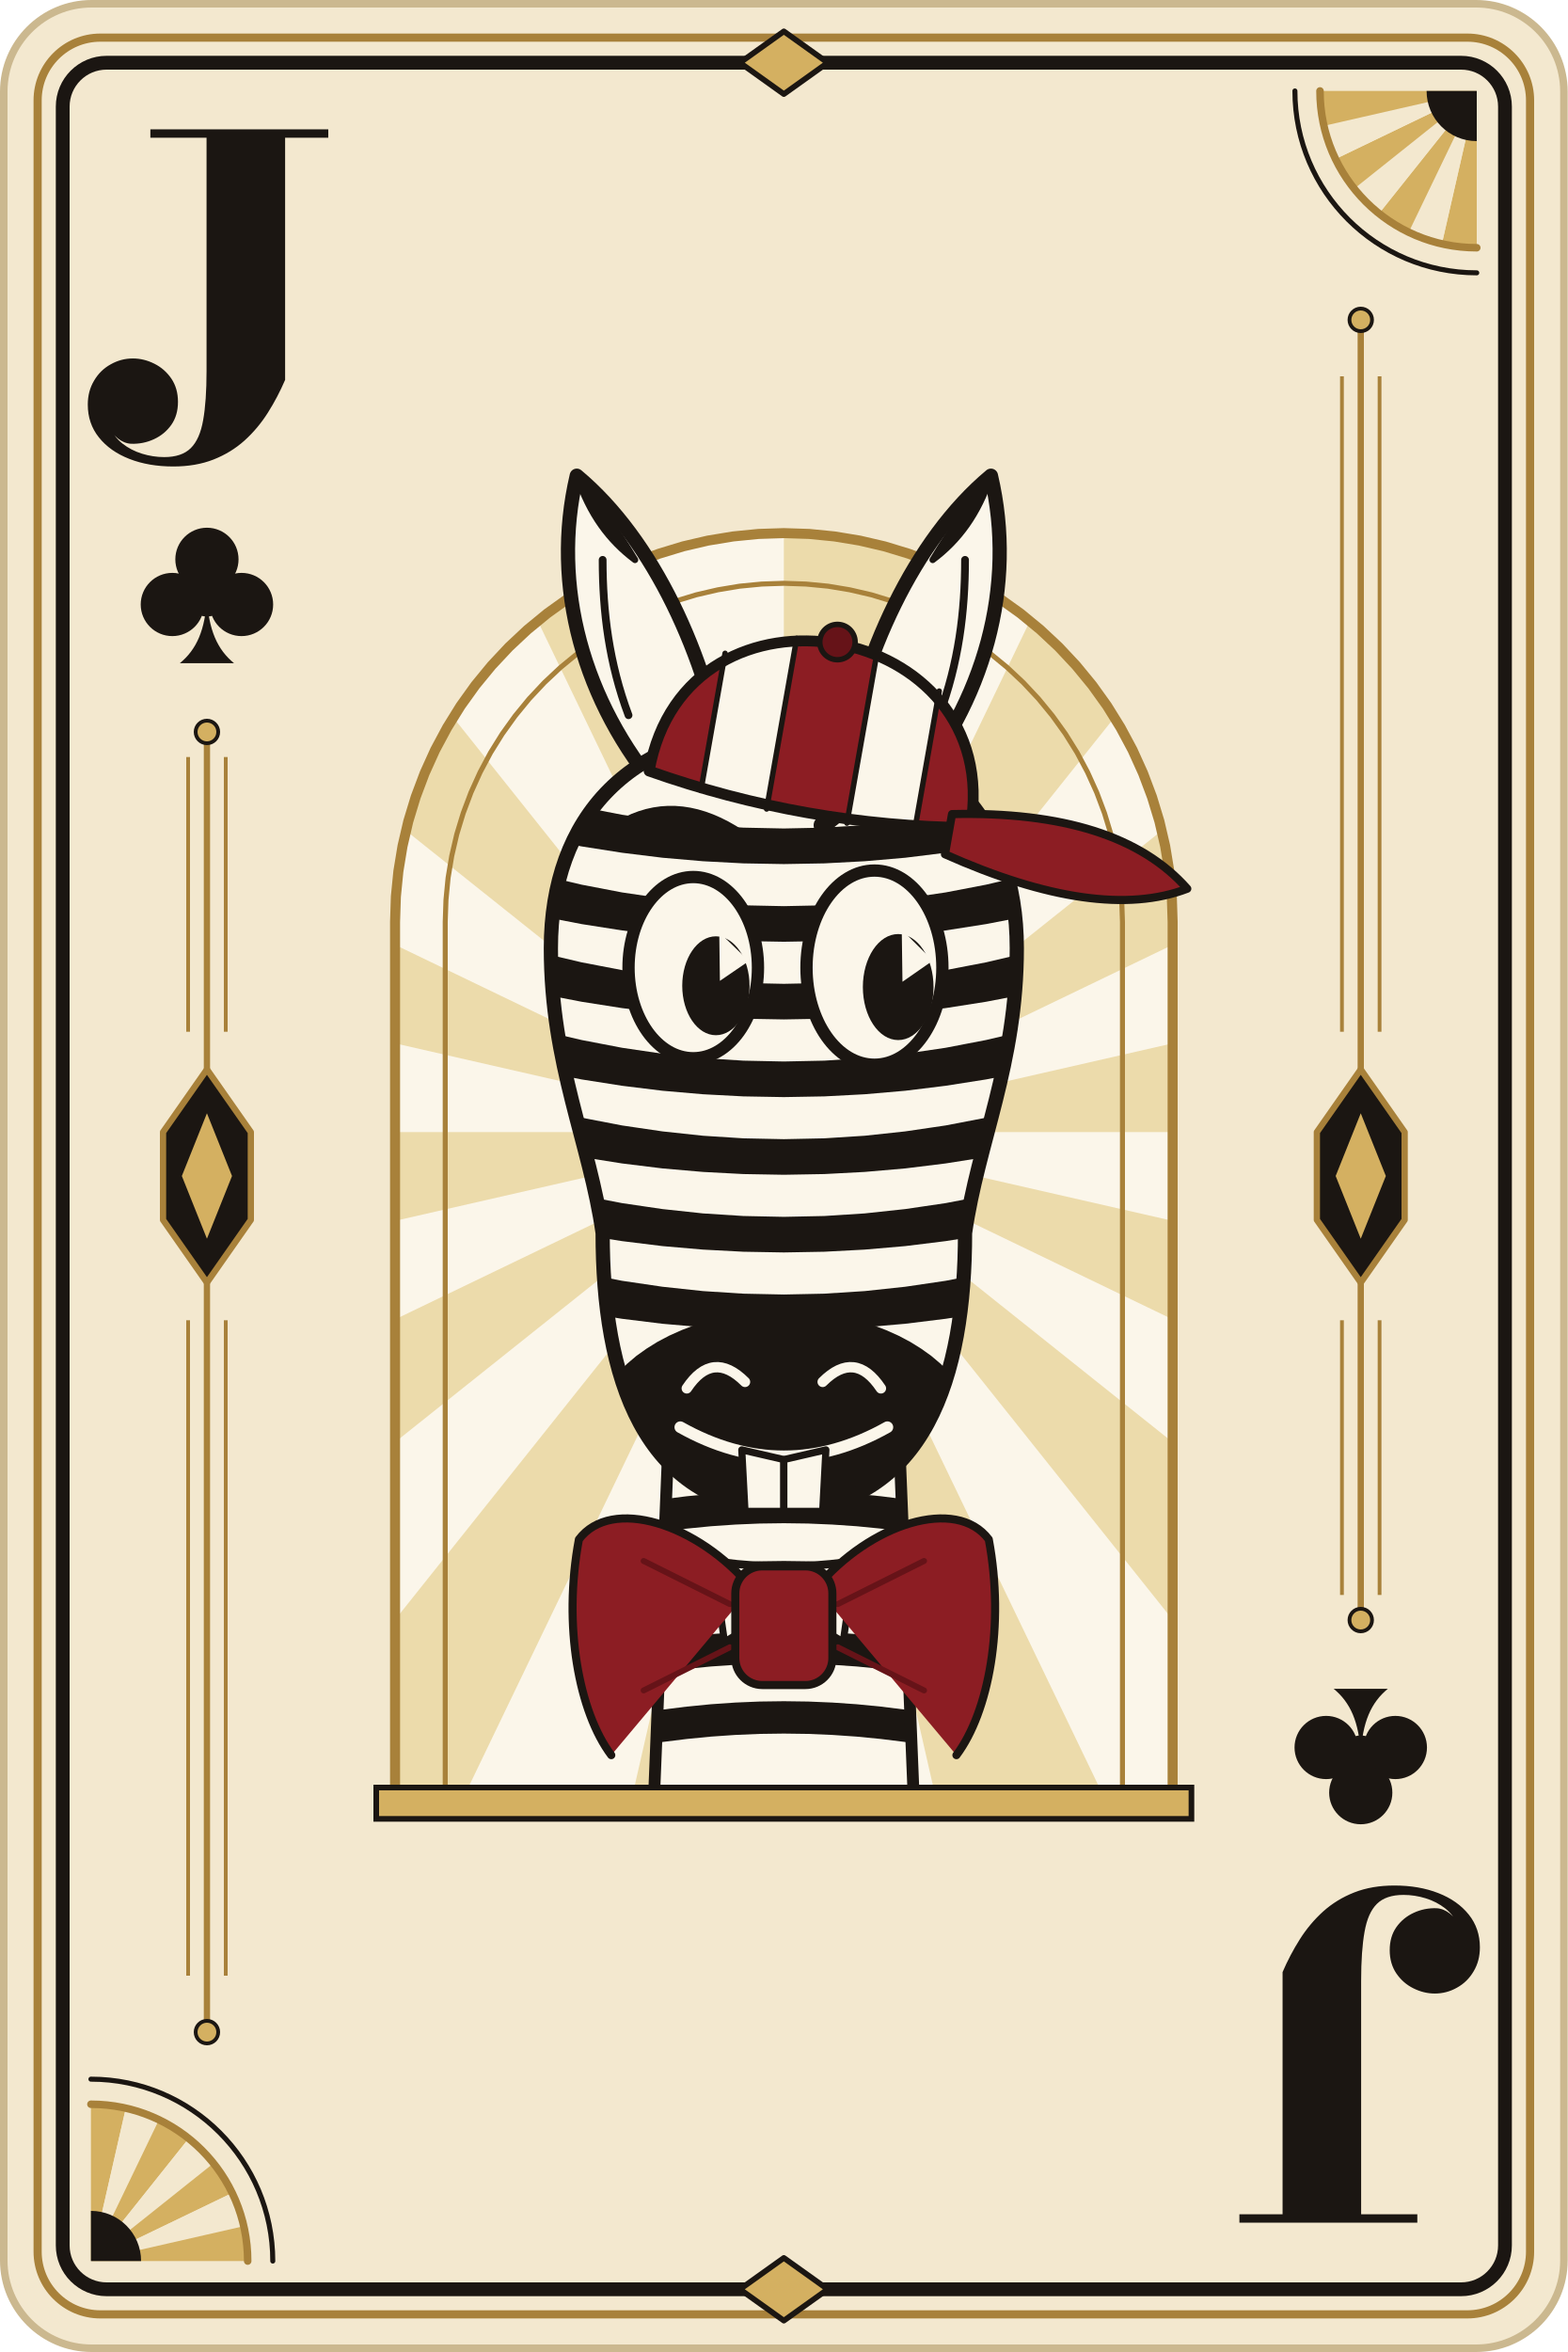
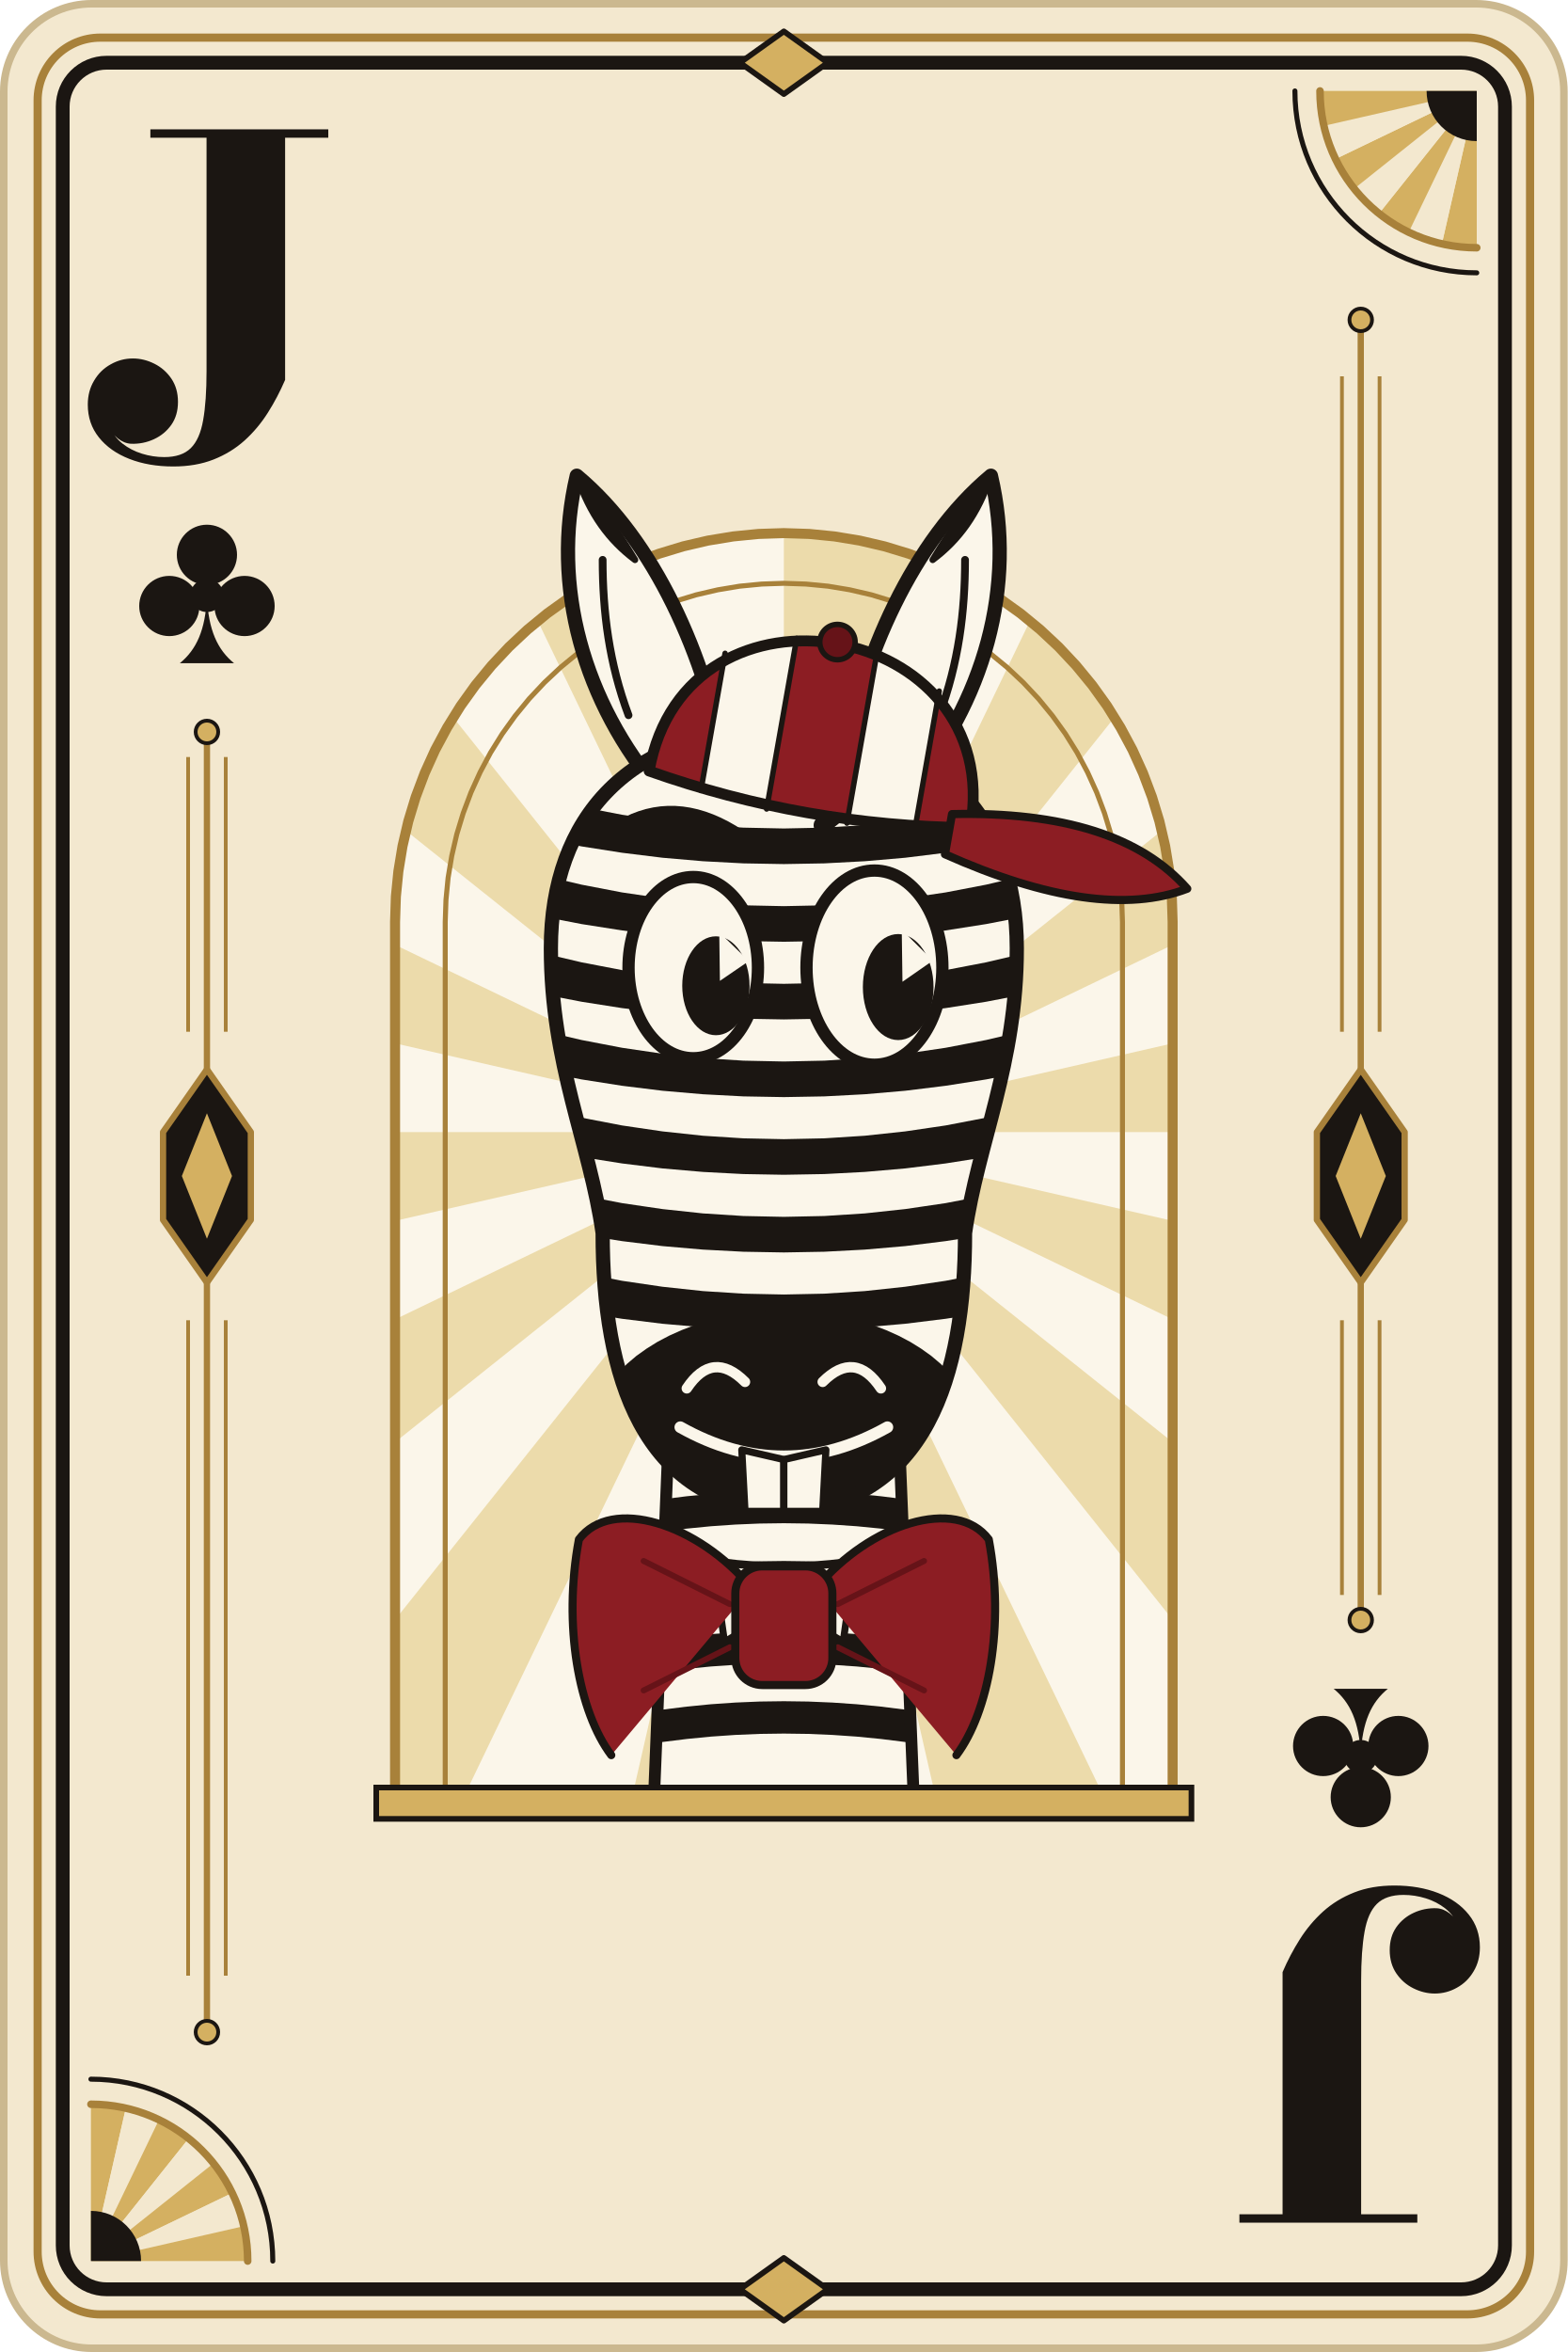
<svg xmlns="http://www.w3.org/2000/svg" viewBox="0 0 250 375" width="300" height="450" role="img" aria-label="Jack of clubs">
  <rect x="0.6" y="0.6" width="248.8" height="373.8" rx="14" fill="#f3e8cf" stroke="#cbb88f" stroke-width="1.2" />
  <rect x="6" y="6" width="238" height="363" rx="10" fill="none" stroke="#a8813a" stroke-width="1.3" />
  <rect x="10" y="10" width="230" height="355" rx="7" fill="none" stroke="#1b1612" stroke-width="2.2" />
  <path d="M125,5 L132,10 L125,15 L118,10 Z" fill="#d4b061" stroke="#1b1612" stroke-width="0.9" stroke-linejoin="round" stroke-linecap="round" />
  <path d="M125,360 L132,365 L125,370 L118,365 Z" fill="#d4b061" stroke="#1b1612" stroke-width="0.9" stroke-linejoin="round" stroke-linecap="round" />
  <g class="rank" transform="translate(32.36 20.62) scale(1.7) translate(-32.36 -20.62)">
    <path d="M44.12 20.62V21.41H40.07V44.12Q39.38 45.73 38.45 47.2Q37.52 48.67 36.26 49.81Q35 50.94 33.35 51.59Q31.7 52.24 29.58 52.24Q27.27 52.24 25.46 51.53Q23.64 50.82 22.6 49.51Q21.56 48.21 21.56 46.44Q21.56 45.17 22.15 44.19Q22.73 43.2 23.71 42.66Q24.68 42.11 25.79 42.11Q26.82 42.11 27.8 42.6Q28.77 43.08 29.4 44Q30.02 44.92 30.02 46.18Q30.02 47.44 29.4 48.33Q28.77 49.22 27.77 49.68Q26.76 50.15 25.61 50.11Q24.96 50.07 24.38 49.61Q23.81 49.16 23.64 48.53Q24.01 49.46 24.81 50.09Q25.61 50.72 26.64 51.04Q27.67 51.36 28.73 51.36Q30.37 51.36 31.22 50.52Q32.07 49.68 32.38 47.9Q32.7 46.12 32.7 43.3V21.41H27.43V20.62Z" fill="#1b1612" />
  </g>
  <g transform="translate(33 94.7) scale(0.24) translate(-50 -50)">
    <path d="M50,52 C51,74 57,87 68,96 L32,96 C43,87 49,74 50,52 Z" fill="#1b1612" />
-     <circle cx="50" cy="27" r="21" fill="#1b1612" />
-     <circle cx="27" cy="57" r="21" fill="#1b1612" />
-     <circle cx="73" cy="57" r="21" fill="#1b1612" />
-     <circle cx="50" cy="52" r="13" fill="#1b1612" />
+     <circle cx="50" cy="24" r="20" fill="#1b1612" />
+     <circle cx="25" cy="58" r="20" fill="#1b1612" />
+     <circle cx="75" cy="58" r="20" fill="#1b1612" />
+     <circle cx="50" cy="51" r="11" fill="#1b1612" />
  </g>
  <line x1="33" y1="117.7" x2="33" y2="172.5" stroke="#a8813a" stroke-width="1" />
  <line x1="33" y1="202.5" x2="33" y2="323" stroke="#a8813a" stroke-width="1" />
  <line x1="30" y1="120.7" x2="30" y2="164.5" stroke="#a8813a" stroke-width="0.6" />
  <line x1="30" y1="210.5" x2="30" y2="315" stroke="#a8813a" stroke-width="0.6" />
  <line x1="36" y1="120.7" x2="36" y2="164.5" stroke="#a8813a" stroke-width="0.6" />
  <line x1="36" y1="210.5" x2="36" y2="315" stroke="#a8813a" stroke-width="0.6" />
  <circle cx="33" cy="116.7" r="1.8" fill="#d4b061" stroke="#1b1612" stroke-width="0.6" stroke-linejoin="round" stroke-linecap="round" />
  <circle cx="33" cy="324" r="1.8" fill="#d4b061" stroke="#1b1612" stroke-width="0.6" stroke-linejoin="round" stroke-linecap="round" />
  <path d="M33,170.5 L40,180.5 L40,194.5 L33,204.5 L26,194.5 L26,180.5 Z" fill="#1b1612" stroke="#a8813a" stroke-width="1" stroke-linejoin="round" stroke-linecap="round" />
  <path d="M33,177.5 L37,187.5 L33,197.5 L29,187.5 Z" fill="#d4b061" />
  <path d="M14.5,360.5 L14.5,335.5 L15.9,335.54 L17.3,335.66 L18.69,335.85 L20.06,336.13 Z" fill="#d4b061" />
  <path d="M14.5,360.5 L20.06,336.13 L21.42,336.48 L22.76,336.9 L24.07,337.4 L25.35,337.98 Z" fill="#f3e8cf" />
  <path d="M14.5,360.5 L25.35,337.98 L26.59,338.62 L27.8,339.33 L28.97,340.11 L30.09,340.95 Z" fill="#d4b061" />
  <path d="M14.5,360.5 L30.09,340.95 L31.16,341.86 L32.18,342.82 L33.14,343.84 L34.05,344.91 Z" fill="#f3e8cf" />
  <path d="M14.5,360.5 L34.05,344.91 L34.89,346.03 L35.67,347.2 L36.38,348.41 L37.02,349.65 Z" fill="#d4b061" />
  <path d="M14.5,360.5 L37.02,349.65 L37.6,350.93 L38.1,352.24 L38.52,353.58 L38.87,354.94 Z" fill="#f3e8cf" />
  <path d="M14.5,360.5 L38.87,354.94 L39.15,356.31 L39.34,357.7 L39.46,359.1 L39.5,360.5 Z" fill="#d4b061" />
  <path d="M14.5,335.5 A25,25 0 0 1 39.5,360.5" fill="none" stroke="#a8813a" stroke-width="1.2" stroke-linejoin="round" stroke-linecap="round" />
  <path d="M14.5,331.5 A29,29 0 0 1 43.5,360.5" fill="none" stroke="#1b1612" stroke-width="0.8" stroke-linejoin="round" stroke-linecap="round" />
  <path d="M14.5,352.5 A8,8 0 0 1 22.5,360.5 L14.5,360.5 Z" fill="#1b1612" />
  <g transform="rotate(180 125 187.5)">
    <g class="rank" transform="translate(32.36 20.62) scale(1.7) translate(-32.36 -20.62)">
      <path d="M44.12 20.62V21.41H40.07V44.12Q39.38 45.73 38.45 47.2Q37.52 48.67 36.26 49.81Q35 50.94 33.35 51.59Q31.7 52.24 29.58 52.24Q27.27 52.24 25.46 51.53Q23.64 50.82 22.6 49.51Q21.56 48.21 21.56 46.44Q21.56 45.17 22.15 44.19Q22.73 43.2 23.71 42.66Q24.68 42.11 25.79 42.11Q26.82 42.11 27.8 42.6Q28.77 43.08 29.4 44Q30.02 44.92 30.02 46.18Q30.02 47.44 29.4 48.33Q28.77 49.22 27.77 49.68Q26.76 50.15 25.61 50.11Q24.96 50.07 24.38 49.61Q23.81 49.16 23.64 48.53Q24.01 49.46 24.81 50.09Q25.61 50.72 26.64 51.04Q27.67 51.36 28.73 51.36Q30.37 51.36 31.22 50.52Q32.07 49.68 32.38 47.9Q32.7 46.12 32.7 43.3V21.41H27.43V20.62Z" fill="#1b1612" />
    </g>
    <g transform="translate(33 94.7) scale(0.24) translate(-50 -50)">
      <path d="M50,52 C51,74 57,87 68,96 L32,96 C43,87 49,74 50,52 Z" fill="#1b1612" />
-       <circle cx="50" cy="27" r="21" fill="#1b1612" />
-       <circle cx="27" cy="57" r="21" fill="#1b1612" />
-       <circle cx="73" cy="57" r="21" fill="#1b1612" />
-       <circle cx="50" cy="52" r="13" fill="#1b1612" />
+       <circle cx="50" cy="24" r="20" fill="#1b1612" />
+       <circle cx="25" cy="58" r="20" fill="#1b1612" />
+       <circle cx="75" cy="58" r="20" fill="#1b1612" />
+       <circle cx="50" cy="51" r="11" fill="#1b1612" />
    </g>
    <line x1="33" y1="117.7" x2="33" y2="172.5" stroke="#a8813a" stroke-width="1" />
    <line x1="33" y1="202.5" x2="33" y2="323" stroke="#a8813a" stroke-width="1" />
    <line x1="30" y1="120.7" x2="30" y2="164.5" stroke="#a8813a" stroke-width="0.6" />
    <line x1="30" y1="210.5" x2="30" y2="315" stroke="#a8813a" stroke-width="0.6" />
    <line x1="36" y1="120.7" x2="36" y2="164.5" stroke="#a8813a" stroke-width="0.6" />
    <line x1="36" y1="210.5" x2="36" y2="315" stroke="#a8813a" stroke-width="0.6" />
    <circle cx="33" cy="116.7" r="1.8" fill="#d4b061" stroke="#1b1612" stroke-width="0.6" stroke-linejoin="round" stroke-linecap="round" />
    <circle cx="33" cy="324" r="1.8" fill="#d4b061" stroke="#1b1612" stroke-width="0.6" stroke-linejoin="round" stroke-linecap="round" />
    <path d="M33,170.5 L40,180.5 L40,194.5 L33,204.5 L26,194.5 L26,180.5 Z" fill="#1b1612" stroke="#a8813a" stroke-width="1" stroke-linejoin="round" stroke-linecap="round" />
    <path d="M33,177.5 L37,187.5 L33,197.5 L29,187.5 Z" fill="#d4b061" />
    <path d="M14.5,360.5 L14.5,335.5 L15.9,335.54 L17.3,335.66 L18.69,335.85 L20.06,336.13 Z" fill="#d4b061" />
    <path d="M14.5,360.5 L20.06,336.13 L21.42,336.48 L22.76,336.9 L24.07,337.4 L25.35,337.98 Z" fill="#f3e8cf" />
    <path d="M14.5,360.5 L25.35,337.98 L26.59,338.62 L27.8,339.33 L28.97,340.11 L30.09,340.95 Z" fill="#d4b061" />
    <path d="M14.5,360.5 L30.09,340.95 L31.16,341.86 L32.18,342.82 L33.14,343.84 L34.05,344.91 Z" fill="#f3e8cf" />
    <path d="M14.5,360.5 L34.05,344.91 L34.89,346.03 L35.67,347.2 L36.38,348.41 L37.02,349.65 Z" fill="#d4b061" />
    <path d="M14.5,360.5 L37.02,349.65 L37.6,350.93 L38.1,352.24 L38.52,353.58 L38.87,354.94 Z" fill="#f3e8cf" />
    <path d="M14.5,360.5 L38.87,354.94 L39.15,356.31 L39.34,357.7 L39.46,359.1 L39.5,360.5 Z" fill="#d4b061" />
    <path d="M14.5,335.5 A25,25 0 0 1 39.5,360.5" fill="none" stroke="#a8813a" stroke-width="1.2" stroke-linejoin="round" stroke-linecap="round" />
    <path d="M14.5,331.5 A29,29 0 0 1 43.5,360.5" fill="none" stroke="#1b1612" stroke-width="0.8" stroke-linejoin="round" stroke-linecap="round" />
    <path d="M14.5,352.5 A8,8 0 0 1 22.5,360.5 L14.5,360.5 Z" fill="#1b1612" />
  </g>
  <g transform="translate(0 12.5)">
    <path d="M63,272.5 L63,134.5 L63.13,130.45 L63.53,126.41 L64.19,122.4 L65.11,118.45 L66.29,114.57 L67.72,110.77 L69.39,107.08 L71.31,103.5 L73.45,100.05 L75.81,96.76 L78.39,93.62 L81.16,90.66 L84.12,87.89 L87.26,85.31 L90.55,82.95 L94,80.81 L97.58,78.89 L101.27,77.22 L105.07,75.79 L108.95,74.61 L112.9,73.69 L116.91,73.03 L120.95,72.63 L125,72.5 L129.05,72.63 L133.09,73.03 L137.1,73.69 L141.05,74.61 L144.93,75.79 L148.73,77.22 L152.42,78.89 L156,80.81 L159.45,82.95 L162.74,85.31 L165.88,87.89 L168.84,90.66 L171.61,93.62 L174.19,96.76 L176.55,100.05 L178.69,103.5 L180.61,107.08 L182.28,110.77 L183.71,114.57 L184.89,118.45 L185.81,122.4 L186.47,126.41 L186.87,130.45 L187,134.5 L187,272.5 Z" fill="#ecdbab" />
    <path d="M125,168 L187,182.15 L187,168 Z" fill="#fbf6ea" />
    <path d="M125,168 L187,217.44 L187,197.86 Z" fill="#fbf6ea" />
    <path d="M125,168 L175.32,272.5 L187,272.5 L187,245.75 Z" fill="#fbf6ea" />
    <path d="M125,168 L125,272.5 L148.85,272.5 Z" fill="#fbf6ea" />
    <path d="M125,168 L74.68,272.5 L101.15,272.5 Z" fill="#fbf6ea" />
    <path d="M125,168 L63,217.44 L63,245.75 Z" fill="#fbf6ea" />
    <path d="M125,168 L63,182.15 L63,197.86 Z" fill="#fbf6ea" />
    <path d="M125,168 L63,153.85 L63,168 Z" fill="#fbf6ea" />
    <path d="M125,168 L64.76,119.96 L64.19,122.4 L63.53,126.41 L63.13,130.45 L63,134.5 L63,138.14 Z" fill="#fbf6ea" />
    <path d="M125,168 L85.77,86.53 L84.12,87.89 L81.16,90.66 L78.39,93.62 L75.81,96.76 L73.45,100.05 L72.3,101.91 Z" fill="#fbf6ea" />
    <path d="M125,168 L125,72.5 L120.95,72.63 L116.91,73.03 L112.9,73.69 L108.95,74.61 L105.07,75.79 L104.04,76.18 Z" fill="#fbf6ea" />
    <path d="M125,168 L164.23,86.53 L162.74,85.31 L159.45,82.95 L156,80.81 L152.42,78.89 L148.73,77.22 L145.96,76.18 Z" fill="#fbf6ea" />
    <path d="M125,168 L185.24,119.96 L184.89,118.45 L183.71,114.57 L182.28,110.77 L180.61,107.08 L178.69,103.5 L177.7,101.91 Z" fill="#fbf6ea" />
    <path d="M125,168 L187,153.85 L187,138.14 Z" fill="#fbf6ea" />
    <path d="M71,272.5 L71,134.5 L71.12,130.97 L71.46,127.45 L72.04,123.97 L72.84,120.52 L73.87,117.14 L75.11,113.84 L76.57,110.62 L78.23,107.5 L80.1,104.5 L82.16,101.63 L84.4,98.9 L86.82,96.32 L89.4,93.9 L92.13,91.66 L95,89.6 L98,87.73 L101.12,86.07 L104.34,84.61 L107.64,83.37 L111.02,82.34 L114.47,81.54 L117.95,80.96 L121.47,80.62 L125,80.5 L128.53,80.62 L132.05,80.96 L135.53,81.54 L138.98,82.34 L142.36,83.37 L145.66,84.61 L148.88,86.07 L152,87.73 L155,89.6 L157.87,91.66 L160.6,93.9 L163.18,96.32 L165.6,98.9 L167.84,101.63 L169.9,104.5 L171.77,107.5 L173.43,110.62 L174.89,113.84 L176.13,117.14 L177.16,120.52 L177.96,123.97 L178.54,127.45 L178.88,130.97 L179,134.5 L179,272.5" fill="none" stroke="#a8813a" stroke-width="0.8" stroke-linejoin="round" stroke-linecap="round" />
    <path d="M63,272.5 L63,134.5 L63.13,130.45 L63.53,126.41 L64.19,122.4 L65.11,118.45 L66.29,114.57 L67.72,110.77 L69.39,107.08 L71.31,103.5 L73.45,100.05 L75.81,96.76 L78.39,93.62 L81.16,90.66 L84.12,87.89 L87.26,85.31 L90.55,82.95 L94,80.81 L97.58,78.89 L101.27,77.22 L105.07,75.79 L108.95,74.61 L112.9,73.69 L116.91,73.03 L120.95,72.63 L125,72.5 L129.05,72.63 L133.09,73.03 L137.1,73.69 L141.05,74.61 L144.93,75.79 L148.73,77.22 L152.42,78.89 L156,80.81 L159.45,82.95 L162.74,85.31 L165.88,87.89 L168.84,90.66 L171.61,93.62 L174.19,96.76 L176.55,100.05 L178.69,103.5 L180.61,107.08 L182.28,110.77 L183.71,114.57 L184.89,118.45 L185.81,122.4 L186.47,126.41 L186.87,130.45 L187,134.5 L187,272.5" fill="none" stroke="#a8813a" stroke-width="1.6" stroke-linejoin="round" stroke-linecap="round" />
    <g transform="translate(59.64 47.18) scale(0.86)">
      <path d="M55,188 L52,262 L100,262 L97,188 Z" fill="#fbf6ea" />
      <path d="M58,201 L62.5,200.56 L67,200.25 L71.5,200.06 L76,200 L80.5,200.06 L85,200.25 L89.5,200.56 L94,201 L97.54,201.44 L97.3,195.41 L94,195 L89.5,194.56 L85,194.25 L80.5,194.06 L76,194 L71.5,194.06 L67,194.25 L62.5,194.56 L58,195 L54.7,195.41 L54.46,201.44 Z" fill="#1b1612" fill-rule="evenodd" />
      <path d="M58,214 L62.5,213.56 L67,213.25 L71.5,213.06 L76,213 L80.5,213.06 L85,213.25 L89.5,213.56 L94,214 L98.07,214.51 L97.83,208.48 L94,208 L89.5,207.56 L85,207.25 L80.5,207.06 L76,207 L71.5,207.06 L67,207.25 L62.5,207.56 L58,208 L54.17,208.48 L53.93,214.51 Z" fill="#1b1612" fill-rule="evenodd" />
      <path d="M53.5,227.56 L58,227 L62.5,226.56 L67,226.25 L71.5,226.06 L76,226 L80.5,226.06 L85,226.25 L89.5,226.56 L94,227 L98.5,227.56 L98.6,227.58 L98.36,221.54 L94,221 L89.5,220.56 L85,220.25 L80.5,220.06 L76,220 L71.5,220.06 L67,220.25 L62.5,220.56 L58,221 L53.64,221.54 L53.4,227.58 Z" fill="#1b1612" fill-rule="evenodd" />
      <path d="M53.5,240.56 L58,240 L62.5,239.56 L67,239.25 L71.5,239.06 L76,239 L80.5,239.06 L85,239.25 L89.5,239.56 L94,240 L98.5,240.56 L99.13,240.66 L98.89,234.62 L98.5,234.56 L94,234 L89.5,233.56 L85,233.25 L80.5,233.06 L76,233 L71.5,233.06 L67,233.25 L62.5,233.56 L58,234 L53.5,234.56 L53.11,234.62 L52.87,240.66 Z" fill="#1b1612" fill-rule="evenodd" />
      <path d="M53.5,253.56 L58,253 L62.5,252.56 L67,252.25 L71.5,252.06 L76,252 L80.5,252.06 L85,252.25 L89.5,252.56 L94,253 L98.5,253.56 L99.67,253.74 L99.42,247.7 L98.5,247.56 L94,247 L89.5,246.56 L85,246.25 L80.5,246.06 L76,246 L71.5,246.06 L67,246.25 L62.5,246.56 L58,247 L53.5,247.56 L52.58,247.7 L52.33,253.74 Z" fill="#1b1612" fill-rule="evenodd" />
      <path d="M55,188 L52,262" fill="none" stroke="#1b1612" stroke-width="2.2" stroke-linejoin="round" stroke-linecap="round" />
      <path d="M97,188 L100,262" fill="none" stroke="#1b1612" stroke-width="2.2" stroke-linejoin="round" stroke-linecap="round" />
      <path d="M53,218 Q76,224 99,218 L99,227 Q76,233 53,227 Z" fill="#fbf6ea" stroke="#1b1612" stroke-width="1.5" stroke-linejoin="round" stroke-linecap="round" />
      <path d="M75,229 L65,235 L64,228 Z" fill="#fbf6ea" stroke="#1b1612" stroke-width="1.3" stroke-linejoin="round" stroke-linecap="round" />
      <path d="M77,229 L87,235 L88,228 Z" fill="#fbf6ea" stroke="#1b1612" stroke-width="1.3" stroke-linejoin="round" stroke-linecap="round" />
      <g class="bow-tie" transform="translate(76 232) scale(2) translate(-76 -232)">
        <path d="M73,228.5 C68,222.5 60,220 57,224 C55.5,232 57,240 60,244 C68,241.5 73,235.5 Z" fill="#8c1d23" stroke="#1b1612" stroke-width="0.75" stroke-linejoin="round" stroke-linecap="round" />
        <path d="M79,228.5 C84,222.5 92,220 95,224 C96.5,232 95,240 92,244 C84,241.5 79,235.5 Z" fill="#8c1d23" stroke="#1b1612" stroke-width="0.75" stroke-linejoin="round" stroke-linecap="round" />
        <path d="M71,230 L63,226" fill="none" stroke="#661318" stroke-width="0.55" stroke-linejoin="round" stroke-linecap="round" />
        <path d="M71,234 L63,238" fill="none" stroke="#661318" stroke-width="0.55" stroke-linejoin="round" stroke-linecap="round" />
        <path d="M81,230 L89,226" fill="none" stroke="#661318" stroke-width="0.55" stroke-linejoin="round" stroke-linecap="round" />
        <path d="M81,234 L89,238" fill="none" stroke="#661318" stroke-width="0.55" stroke-linejoin="round" stroke-linecap="round" />
        <rect x="71.5" y="226.5" width="9" height="11" rx="2.5" fill="#8c1d23" stroke="#1b1612" stroke-width="0.75" />
      </g>
      <g class="head" transform="translate(76 188) scale(1.2) translate(-76 -188)">
        <path d="M57,96 C45,82 40,64 44,47 C56,57 64,75 67,92 Z" fill="#fbf6ea" stroke="#1b1612" stroke-width="2.2" stroke-linejoin="round" stroke-linecap="round" />
        <path d="M44,47 C46,53 49,57 53,60 C50,55 47,51 44,47 Z" fill="#1b1612" stroke="#1b1612" stroke-width="1" stroke-linejoin="round" stroke-linecap="round" />
        <path d="M52,84 C49,76 48,68 48,60" fill="none" stroke="#1b1612" stroke-width="1.2" stroke-linejoin="round" stroke-linecap="round" />
        <g transform="matrix(-1 0 0 1 152 0)">
          <path d="M57,96 C45,82 40,64 44,47 C56,57 64,75 67,92 Z" fill="#fbf6ea" stroke="#1b1612" stroke-width="2.2" stroke-linejoin="round" stroke-linecap="round" />
          <path d="M44,47 C46,53 49,57 53,60 C50,55 47,51 44,47 Z" fill="#1b1612" stroke="#1b1612" stroke-width="1" stroke-linejoin="round" stroke-linecap="round" />
          <path d="M52,84 C49,76 48,68 48,60" fill="none" stroke="#1b1612" stroke-width="1.2" stroke-linejoin="round" stroke-linecap="round" />
        </g>
        <path d="M76,86 C100,86 112,100 112,120 C112,138 106,150 104,164 C104,186 98,206 76,207 C54,206 48,186 48,164 C46,150 40,138 40,120 C40,100 52,86 76,86 Z" fill="#fbf6ea" />
        <path d="M44.75,104.27 L51,105.25 L57.25,106.02 L63.5,106.56 L69.75,106.89 L76,107 L82.25,106.89 L88.5,106.56 L94.75,106.02 L101,105.25 L107.25,104.27 L108.81,103.96 L108.76,103.84 L107.59,101.55 L106.24,99.39 L105.57,98.5 L101,99.38 L94.75,100.3 L88.5,100.97 L82.25,101.37 L76,101.5 L69.75,101.37 L63.5,100.97 L57.25,100.3 L51,99.38 L46.43,98.5 L45.76,99.39 L44.41,101.55 L43.24,103.84 L43.19,103.96 Z" fill="#1b1612" fill-rule="evenodd" />
        <path d="M44.75,116.27 L51,117.25 L57.25,118.02 L63.5,118.56 L69.75,118.89 L76,119 L82.25,118.89 L88.5,118.56 L94.75,118.02 L101,117.25 L107.25,116.27 L111.75,115.4 L111.64,114.19 L111.19,111.43 L110.7,109.37 L107.25,110.18 L101,111.38 L94.75,112.3 L88.5,112.97 L82.25,113.37 L76,113.5 L69.75,113.37 L63.5,112.97 L57.25,112.3 L51,111.38 L44.75,110.18 L41.3,109.37 L40.81,111.43 L40.36,114.19 L40.25,115.4 Z" fill="#1b1612" fill-rule="evenodd" />
        <path d="M44.75,128.27 L51,129.25 L57.25,130.02 L63.5,130.56 L69.75,130.89 L76,131 L82.25,130.89 L88.5,130.56 L94.75,130.02 L101,129.25 L107.25,128.27 L111.65,127.42 L111.83,125.23 L111.96,122.66 L111.98,121.07 L107.25,122.18 L101,123.38 L94.75,124.3 L88.5,124.97 L82.25,125.37 L76,125.5 L69.75,125.37 L63.5,124.97 L57.25,124.3 L51,123.38 L44.75,122.18 L40.02,121.07 L40.04,122.66 L40.17,125.23 L40.35,127.42 Z" fill="#1b1612" fill-rule="evenodd" />
        <path d="M44.75,140.27 L51,141.25 L57.25,142.02 L63.5,142.56 L69.75,142.89 L76,143 L82.25,142.89 L88.5,142.56 L94.75,142.02 L101,141.25 L107.25,140.27 L109.63,139.81 L109.76,139.23 L110.22,137.04 L110.65,134.8 L110.89,133.33 L107.25,134.18 L101,135.38 L94.75,136.3 L88.5,136.97 L82.25,137.37 L76,137.5 L69.75,137.37 L63.5,136.97 L57.25,136.3 L51,135.38 L44.75,134.18 L41.11,133.33 L41.35,134.8 L41.78,137.04 L42.24,139.23 L42.37,139.81 Z" fill="#1b1612" fill-rule="evenodd" />
        <path d="M51,153.25 L57.25,154.02 L63.5,154.56 L69.75,154.89 L76,155 L82.25,154.89 L88.5,154.56 L94.75,154.02 L101,153.25 L106.44,152.39 L106.61,151.72 L107.14,149.69 L107.68,147.65 L108.12,145.98 L107.25,146.18 L101,147.38 L94.75,148.3 L88.5,148.97 L82.25,149.37 L76,149.5 L69.75,149.37 L63.5,148.97 L57.25,148.3 L51,147.38 L44.75,146.18 L43.88,145.98 L44.32,147.65 L44.86,149.69 L45.39,151.72 L45.56,152.39 Z" fill="#1b1612" fill-rule="evenodd" />
        <path d="M51,165.25 L57.25,166.02 L63.5,166.56 L69.75,166.89 L76,167 L82.25,166.89 L88.5,166.56 L94.75,166.02 L101,165.25 L103.99,164.78 L104,164 L104.33,161.91 L104.71,159.85 L104.97,158.62 L101,159.38 L94.75,160.3 L88.5,160.97 L82.25,161.37 L76,161.5 L69.75,161.37 L63.5,160.97 L57.25,160.3 L51,159.38 L47.03,158.62 L47.29,159.85 L47.67,161.91 L48,164 L48.01,164.78 Z" fill="#1b1612" fill-rule="evenodd" />
        <path d="M51,177.25 L57.25,178.02 L63.5,178.56 L69.75,178.89 L76,179 L82.25,178.89 L88.5,178.56 L94.75,178.02 L101,177.25 L103.19,176.91 L103.2,176.82 L103.56,173.71 L103.79,170.84 L101,171.38 L94.75,172.3 L88.5,172.97 L82.25,173.37 L76,173.5 L69.75,173.37 L63.5,172.97 L57.25,172.3 L51,171.38 L48.21,170.84 L48.44,173.71 L48.8,176.82 L48.81,176.91 Z" fill="#1b1612" fill-rule="evenodd" />
        <path d="M100.21,184.19 L98.78,182.98 L97.21,181.86 L95.52,180.81 L93.72,179.86 L91.8,179 L89.79,178.23 L87.68,177.57 L85.48,177.02 L83.21,176.58 L80.87,176.26 L78.46,176.07 L76,176 L73.54,176.07 L71.13,176.26 L68.79,176.58 L66.52,177.02 L64.32,177.57 L62.21,178.23 L60.2,179 L58.28,179.86 L56.48,180.81 L54.79,181.86 L53.22,182.98 L51.79,184.19 L50.57,185.39 L50.63,185.64 L51.52,188.35 L52.56,190.94 L53.75,193.38 L55.11,195.66 L56.64,197.77 L58.35,199.7 L60.25,201.43 L62.34,202.95 L64.64,204.26 L67.15,205.32 L69.87,206.15 L72.82,206.71 L76,207 L79.18,206.71 L82.13,206.15 L84.85,205.32 L87.36,204.26 L89.66,202.95 L91.75,201.43 L93.65,199.7 L95.36,197.77 L96.89,195.66 L98.25,193.38 L99.44,190.94 L100.48,188.35 L101.37,185.64 L101.43,185.39 Z" fill="#1b1612" fill-rule="evenodd" />
        <path d="M76,86 C100,86 112,100 112,120 C112,138 106,150 104,164 C104,186 98,206 76,207 C54,206 48,186 48,164 C46,150 40,138 40,120 C40,100 52,86 76,86 Z" fill="none" stroke="#1b1612" stroke-width="2.2" stroke-linejoin="round" stroke-linecap="round" />
        <path d="M61,188 Q65,182 70,187 M82,187 Q87,182 91,188" fill="none" stroke="#fbf6ea" stroke-width="1.6" stroke-linejoin="round" stroke-linecap="round" />
        <path d="M60,194 Q76,203 92,194" fill="none" stroke="#fbf6ea" stroke-width="1.8" stroke-linejoin="round" stroke-linecap="round" />
        <path d="M69.5,197.5 L76,199 L76,207 L70,207 Z" fill="#fbf6ea" stroke="#1b1612" stroke-width="1.1" stroke-linejoin="round" stroke-linecap="round" />
        <path d="M76,199 L82.5,197.5 L82,207 L76,207 Z" fill="#fbf6ea" stroke="#1b1612" stroke-width="1.1" stroke-linejoin="round" stroke-linecap="round" />
        <ellipse cx="62" cy="123" rx="10" ry="14" fill="#fbf6ea" />
        <ellipse cx="65.5" cy="125.8" rx="5.2" ry="7.64" fill="#1b1612" />
        <path d="M66.12,125.04 L66.02,117.54 L70.6,121.98 Z" fill="#fbf6ea" />
        <ellipse cx="62" cy="123" rx="10" ry="14" fill="none" stroke="#1b1612" stroke-width="1.9" stroke-linejoin="round" stroke-linecap="round" />
        <ellipse cx="90" cy="123" rx="10.5" ry="15" fill="#fbf6ea" />
        <ellipse cx="93.67" cy="126" rx="5.46" ry="8.19" fill="#1b1612" />
        <path d="M94.33,125.18 L94.22,117.15 L99.03,121.91 Z" fill="#fbf6ea" />
        <ellipse cx="90" cy="123" rx="10.5" ry="15" fill="none" stroke="#1b1612" stroke-width="1.9" stroke-linejoin="round" stroke-linecap="round" />
        <path d="M52,101 Q60,97 69,103" fill="none" stroke="#1b1612" stroke-width="2.8" stroke-linejoin="round" stroke-linecap="round" />
        <path d="M82,101 Q92,92 101,99" fill="none" stroke="#1b1612" stroke-width="2.8" stroke-linejoin="round" stroke-linecap="round" />
        <g transform="translate(80 97) rotate(10) scale(1.05)">
          <path d="M-24,0 C-24,-31 24,-31 24,0 Q0,4 -24,0 Z" fill="#8c1d23" />
          <path d="M-16,1.1 L-15,1.22 L-12,1.5 L-9,1.72 L-6,1.88 L-6,-22.54 L-7.1,-22.32 L-10.48,-21.16 L-13.63,-19.53 L-16,-17.8 Z" fill="#fbf6ea" fill-rule="evenodd" />
          <path d="M6,1.88 L9,1.72 L12,1.5 L15,1.22 L16,1.1 L16,-17.8 L13.63,-19.53 L10.48,-21.16 L7.1,-22.32 L6,-22.54 Z" fill="#fbf6ea" fill-rule="evenodd" />
          <path d="M-24,0 C-24,-31 24,-31 24,0 Q0,4 -24,0 Z" fill="none" stroke="#1b1612" stroke-width="1.6" stroke-linejoin="round" stroke-linecap="round" />
          <path d="M-6,-23 L-6,2.5 M6,-23 L6,2.5 M-16,-19 L-16,1.5 M16,-19 L16,1.5" fill="none" stroke="#1b1612" stroke-width="0.8" stroke-linejoin="round" stroke-linecap="round" />
          <path transform="translate(21 1.5) scale(1.2) translate(-12 -1.5)" d="M12,-1 Q32,-5 42,3 Q32,9 12,4 Z" fill="#8c1d23" stroke="#1b1612" stroke-width="1" stroke-linejoin="round" stroke-linecap="round" />
          <circle cx="0" cy="-23.5" r="2.6" fill="#661318" stroke="#1b1612" stroke-width="0.8" stroke-linejoin="round" stroke-linecap="round" />
        </g>
      </g>
    </g>
    <rect x="60" y="272.5" width="130" height="5" fill="#d4b061" stroke="#1b1612" stroke-width="0.9" />
  </g>
</svg>
